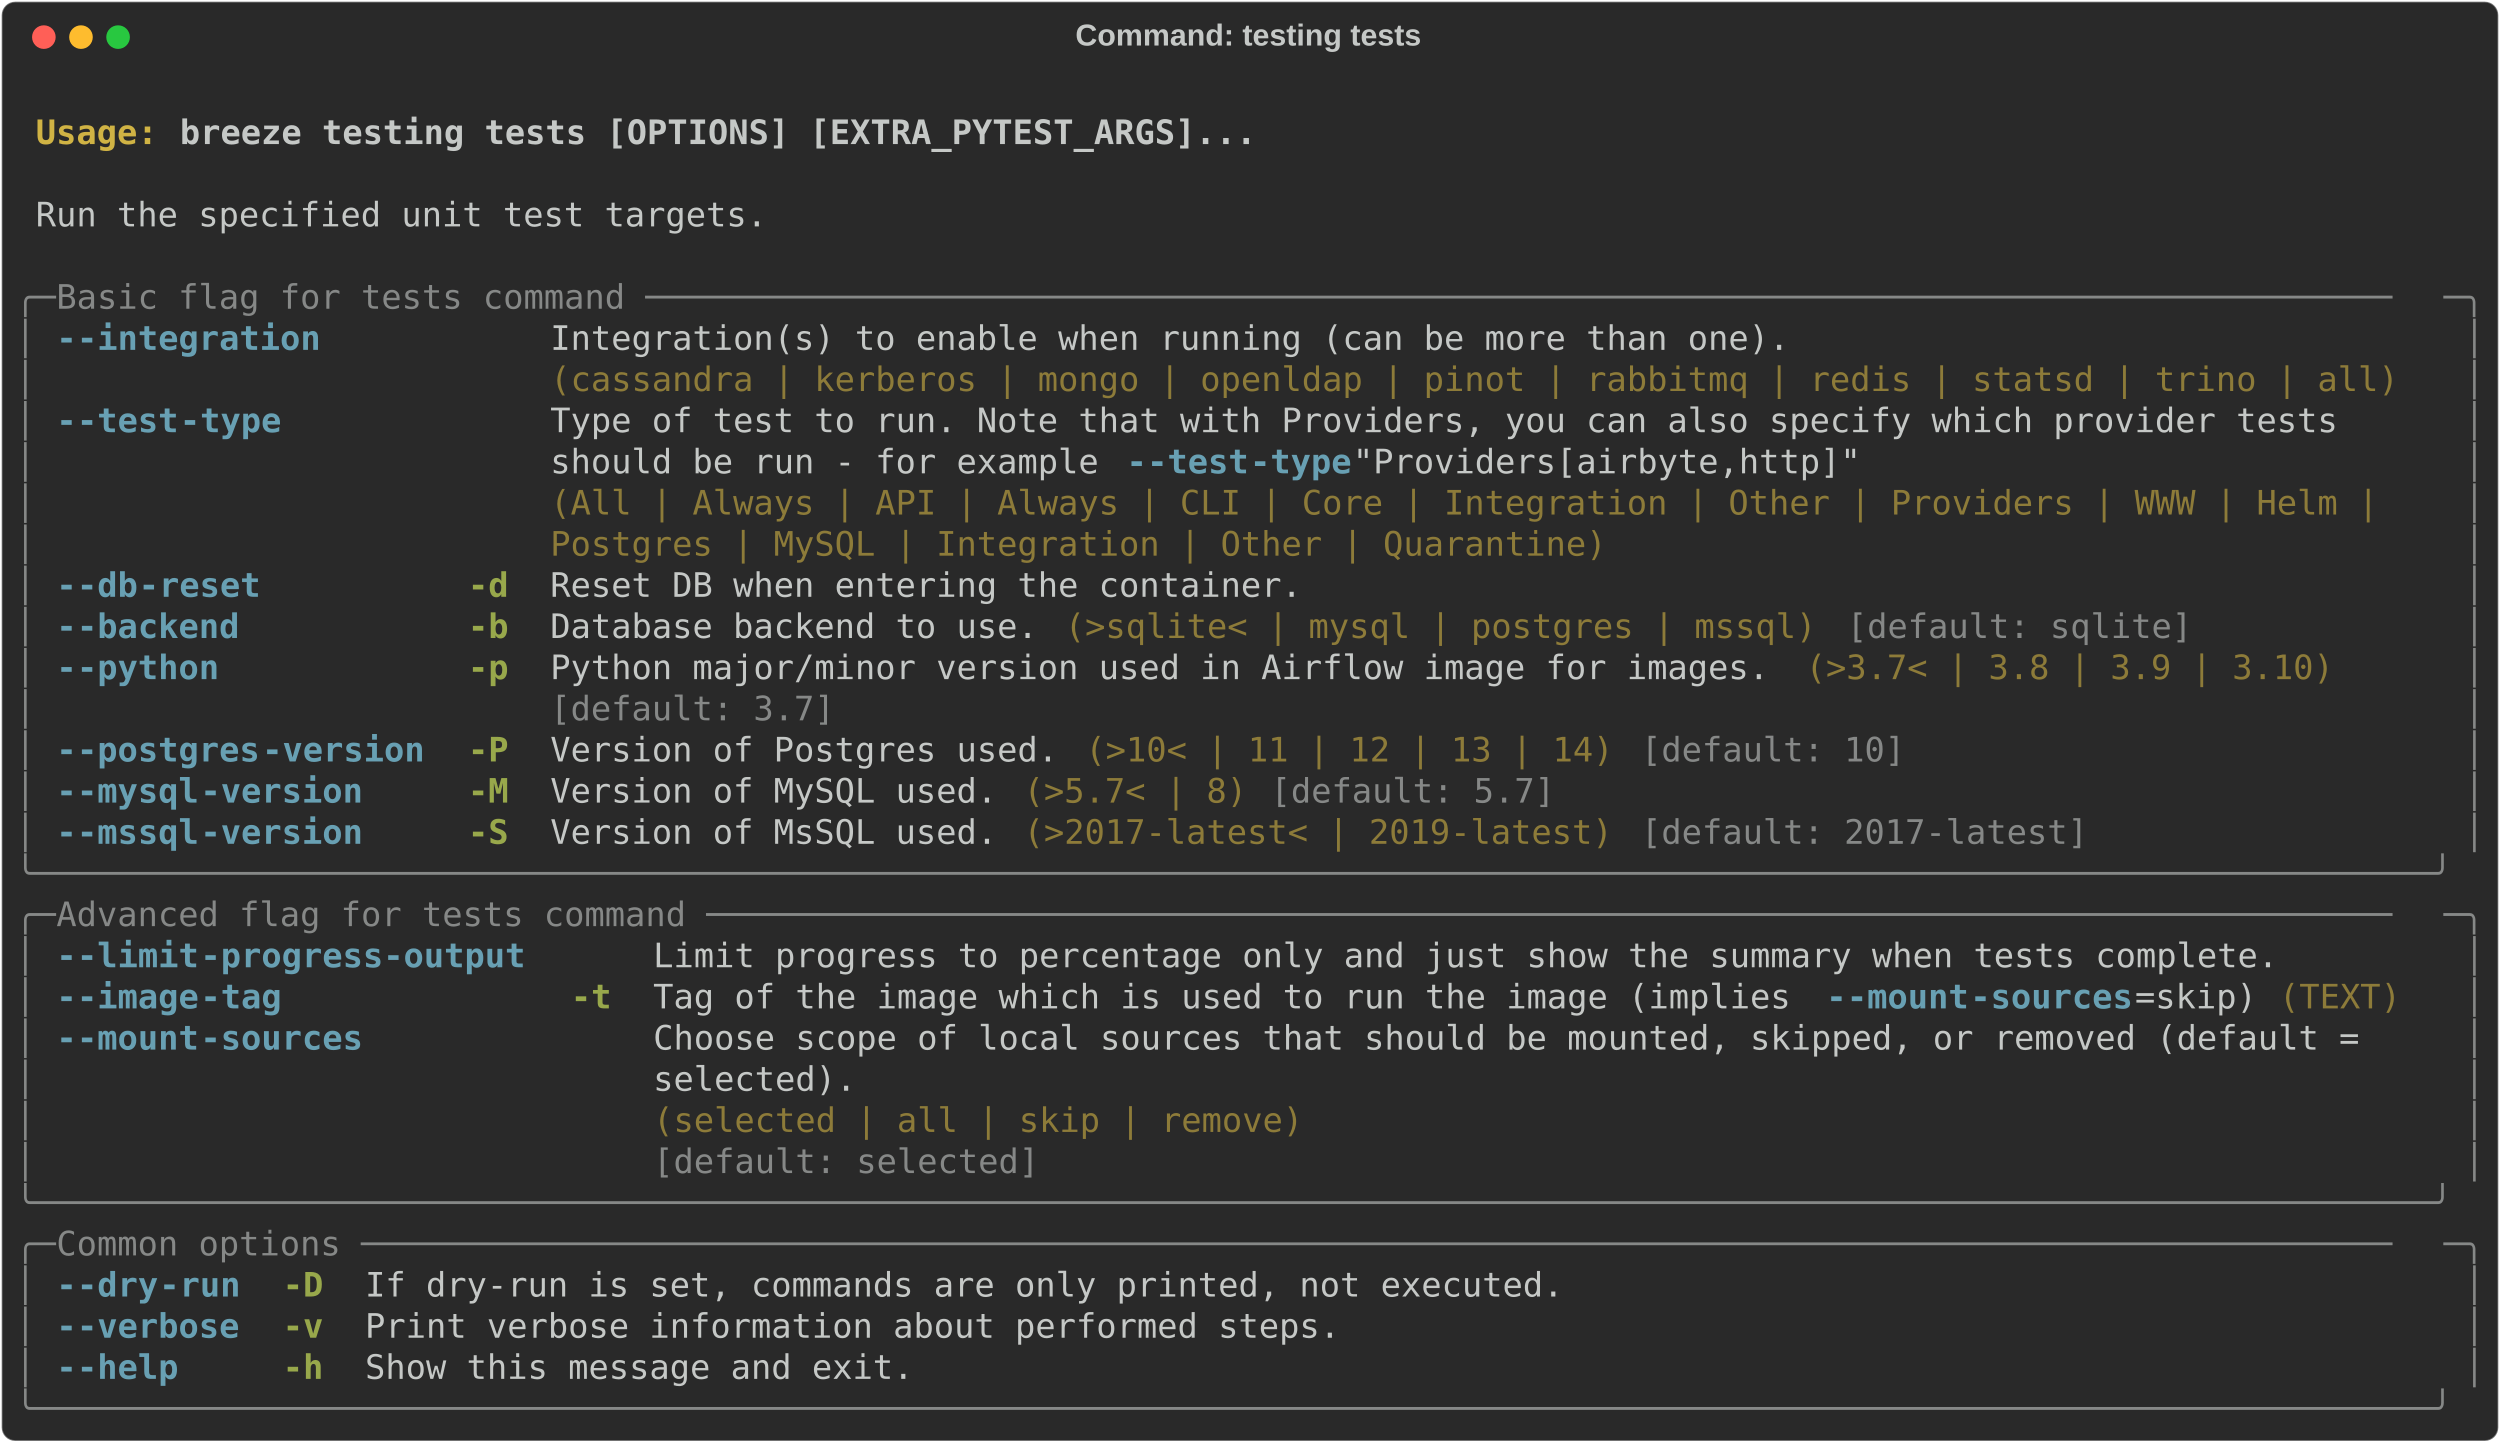
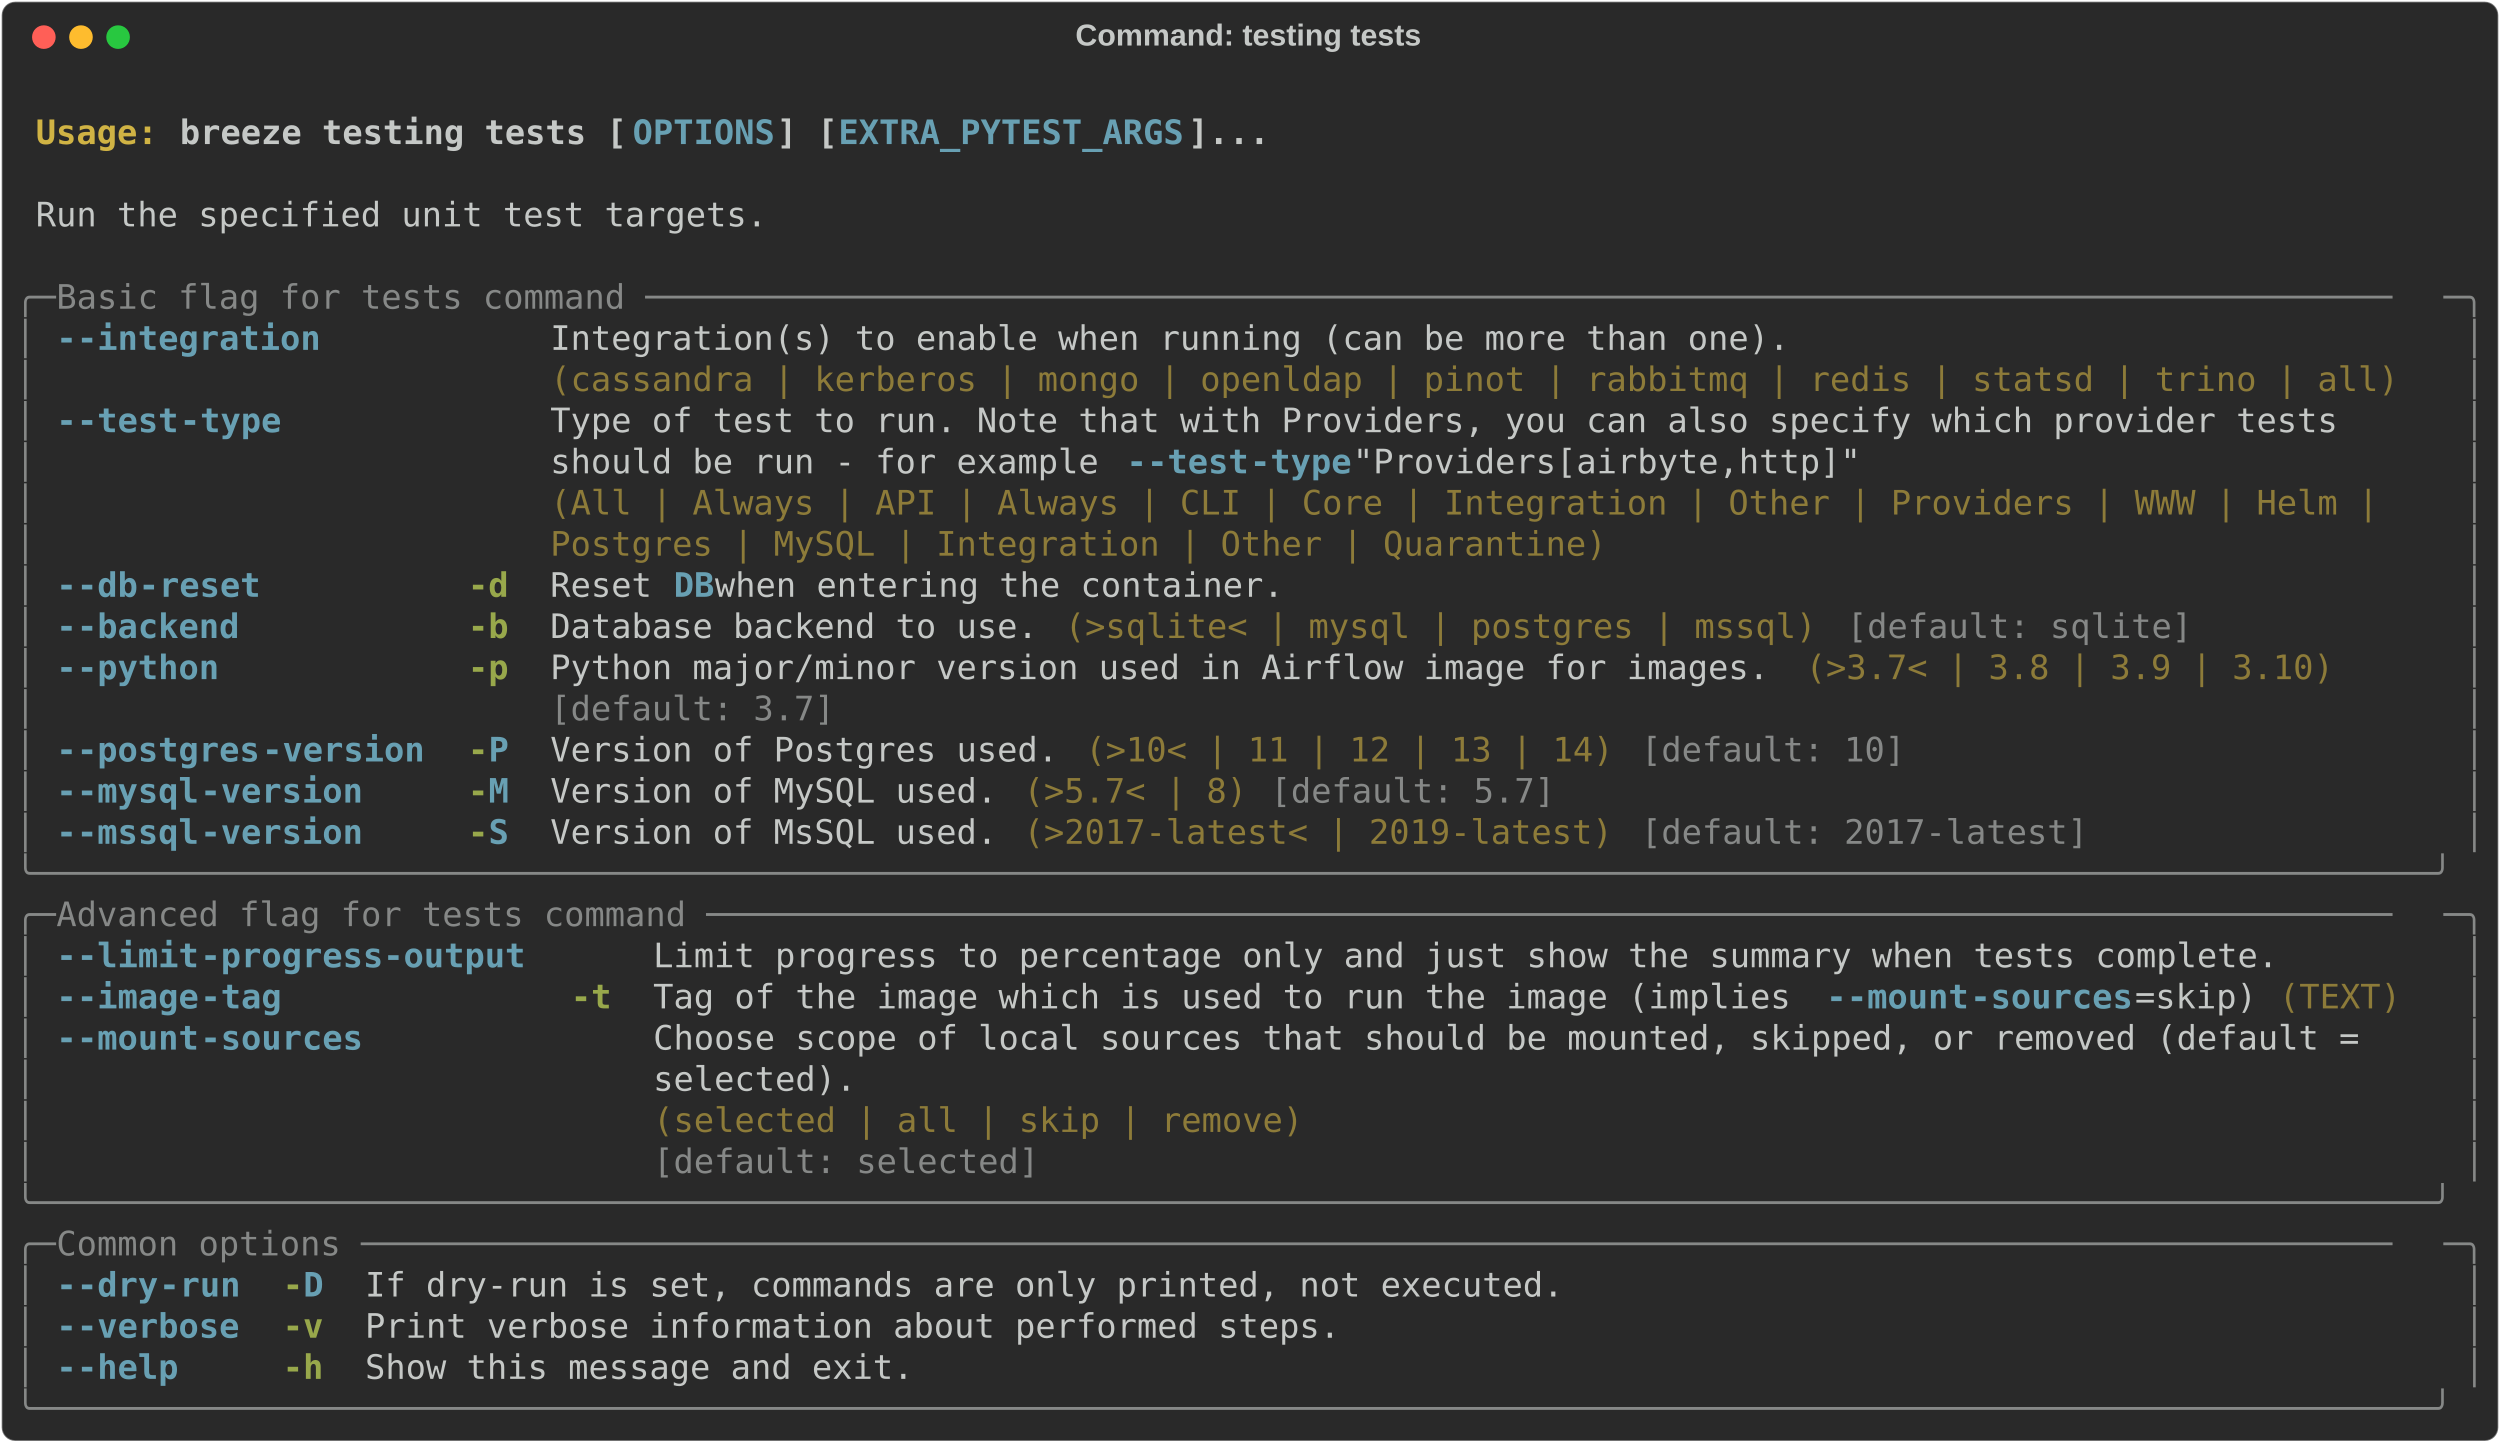
<svg xmlns="http://www.w3.org/2000/svg" class="rich-terminal" viewBox="0 0 1482 855.2">
  <style>

    @font-face {
        font-family: "Fira Code";
        src: local("FiraCode-Regular"),
                url("https://cdnjs.cloudflare.com/ajax/libs/firacode/6.2.0/woff2/FiraCode-Regular.woff2") format("woff2"),
                url("https://cdnjs.cloudflare.com/ajax/libs/firacode/6.2.0/woff/FiraCode-Regular.woff") format("woff");
        font-style: normal;
        font-weight: 400;
    }
    @font-face {
        font-family: "Fira Code";
        src: local("FiraCode-Bold"),
                url("https://cdnjs.cloudflare.com/ajax/libs/firacode/6.2.0/woff2/FiraCode-Bold.woff2") format("woff2"),
                url("https://cdnjs.cloudflare.com/ajax/libs/firacode/6.2.0/woff/FiraCode-Bold.woff") format("woff");
        font-style: bold;
        font-weight: 700;
    }

    .terminal-2523094625-matrix {
        font-family: Fira Code, monospace;
        font-size: 20px;
        line-height: 24.4px;
        font-variant-east-asian: full-width;
    }

    .terminal-2523094625-title {
        font-size: 18px;
        font-weight: bold;
        font-family: arial;
    }

    .terminal-2523094625-r1 { fill: #c5c8c6;font-weight: bold }
.terminal-2523094625-r2 { fill: #c5c8c6 }
.terminal-2523094625-r3 { fill: #d0b344;font-weight: bold }
- .terminal-2523094625-r4 { fill: #868887 }
- .terminal-2523094625-r5 { fill: #68a0b3;font-weight: bold }
+ .terminal-2523094625-r4 { fill: #68a0b3;font-weight: bold }
+ .terminal-2523094625-r5 { fill: #868887 }
.terminal-2523094625-r6 { fill: #8d7b39 }
.terminal-2523094625-r7 { fill: #98a84b;font-weight: bold }
    </style>
  <defs>
    <clipPath id="terminal-2523094625-clip-terminal">
      <rect x="0" y="0" width="1463.0" height="804.2" />
    </clipPath>
    <clipPath id="terminal-2523094625-line-0">
      <rect x="0" y="1.5" width="1464" height="24.65" />
    </clipPath>
    <clipPath id="terminal-2523094625-line-1">
      <rect x="0" y="25.9" width="1464" height="24.65" />
    </clipPath>
    <clipPath id="terminal-2523094625-line-2">
      <rect x="0" y="50.3" width="1464" height="24.65" />
    </clipPath>
    <clipPath id="terminal-2523094625-line-3">
      <rect x="0" y="74.7" width="1464" height="24.65" />
    </clipPath>
    <clipPath id="terminal-2523094625-line-4">
      <rect x="0" y="99.1" width="1464" height="24.65" />
    </clipPath>
    <clipPath id="terminal-2523094625-line-5">
      <rect x="0" y="123.5" width="1464" height="24.65" />
    </clipPath>
    <clipPath id="terminal-2523094625-line-6">
      <rect x="0" y="147.9" width="1464" height="24.65" />
    </clipPath>
    <clipPath id="terminal-2523094625-line-7">
      <rect x="0" y="172.3" width="1464" height="24.65" />
    </clipPath>
    <clipPath id="terminal-2523094625-line-8">
      <rect x="0" y="196.7" width="1464" height="24.65" />
    </clipPath>
    <clipPath id="terminal-2523094625-line-9">
      <rect x="0" y="221.1" width="1464" height="24.65" />
    </clipPath>
    <clipPath id="terminal-2523094625-line-10">
      <rect x="0" y="245.5" width="1464" height="24.65" />
    </clipPath>
    <clipPath id="terminal-2523094625-line-11">
      <rect x="0" y="269.9" width="1464" height="24.65" />
    </clipPath>
    <clipPath id="terminal-2523094625-line-12">
      <rect x="0" y="294.3" width="1464" height="24.65" />
    </clipPath>
    <clipPath id="terminal-2523094625-line-13">
      <rect x="0" y="318.7" width="1464" height="24.65" />
    </clipPath>
    <clipPath id="terminal-2523094625-line-14">
      <rect x="0" y="343.1" width="1464" height="24.65" />
    </clipPath>
    <clipPath id="terminal-2523094625-line-15">
      <rect x="0" y="367.5" width="1464" height="24.65" />
    </clipPath>
    <clipPath id="terminal-2523094625-line-16">
      <rect x="0" y="391.9" width="1464" height="24.65" />
    </clipPath>
    <clipPath id="terminal-2523094625-line-17">
      <rect x="0" y="416.3" width="1464" height="24.65" />
    </clipPath>
    <clipPath id="terminal-2523094625-line-18">
      <rect x="0" y="440.7" width="1464" height="24.65" />
    </clipPath>
    <clipPath id="terminal-2523094625-line-19">
      <rect x="0" y="465.1" width="1464" height="24.65" />
    </clipPath>
    <clipPath id="terminal-2523094625-line-20">
      <rect x="0" y="489.5" width="1464" height="24.65" />
    </clipPath>
    <clipPath id="terminal-2523094625-line-21">
      <rect x="0" y="513.9" width="1464" height="24.65" />
    </clipPath>
    <clipPath id="terminal-2523094625-line-22">
      <rect x="0" y="538.3" width="1464" height="24.65" />
    </clipPath>
    <clipPath id="terminal-2523094625-line-23">
      <rect x="0" y="562.7" width="1464" height="24.65" />
    </clipPath>
    <clipPath id="terminal-2523094625-line-24">
      <rect x="0" y="587.1" width="1464" height="24.65" />
    </clipPath>
    <clipPath id="terminal-2523094625-line-25">
      <rect x="0" y="611.5" width="1464" height="24.65" />
    </clipPath>
    <clipPath id="terminal-2523094625-line-26">
      <rect x="0" y="635.9" width="1464" height="24.65" />
    </clipPath>
    <clipPath id="terminal-2523094625-line-27">
      <rect x="0" y="660.3" width="1464" height="24.65" />
    </clipPath>
    <clipPath id="terminal-2523094625-line-28">
      <rect x="0" y="684.7" width="1464" height="24.65" />
    </clipPath>
    <clipPath id="terminal-2523094625-line-29">
      <rect x="0" y="709.1" width="1464" height="24.65" />
    </clipPath>
    <clipPath id="terminal-2523094625-line-30">
      <rect x="0" y="733.5" width="1464" height="24.65" />
    </clipPath>
    <clipPath id="terminal-2523094625-line-31">
      <rect x="0" y="757.9" width="1464" height="24.65" />
    </clipPath>
  </defs>
  <rect fill="#292929" stroke="rgba(255,255,255,0.35)" stroke-width="1" x="1" y="1" width="1480" height="853.2" rx="8" />
  <text class="terminal-2523094625-title" fill="#c5c8c6" text-anchor="middle" x="740" y="27">Command: testing tests</text>
  <g transform="translate(26,22)">
    <circle cx="0" cy="0" r="7" fill="#ff5f57" />
    <circle cx="22" cy="0" r="7" fill="#febc2e" />
    <circle cx="44" cy="0" r="7" fill="#28c840" />
  </g>
  <g transform="translate(9, 41)" clip-path="url(#terminal-2523094625-clip-terminal)">
    <g class="terminal-2523094625-matrix">
      <text class="terminal-2523094625-r2" x="1464" y="20" textLength="12.2" clip-path="url(#terminal-2523094625-line-0)">
</text>
      <text class="terminal-2523094625-r3" x="12.2" y="44.4" textLength="85.4" clip-path="url(#terminal-2523094625-line-1)">Usage: </text>
-       <text class="terminal-2523094625-r1" x="97.6" y="44.4" textLength="646.6" clip-path="url(#terminal-2523094625-line-1)">breeze testing tests [OPTIONS] [EXTRA_PYTEST_ARGS]...</text>
+       <text class="terminal-2523094625-r1" x="97.6" y="44.4" textLength="268.4" clip-path="url(#terminal-2523094625-line-1)">breeze testing tests [</text>
+       <text class="terminal-2523094625-r4" x="366" y="44.4" textLength="85.4" clip-path="url(#terminal-2523094625-line-1)">OPTIONS</text>
+       <text class="terminal-2523094625-r1" x="451.4" y="44.4" textLength="36.6" clip-path="url(#terminal-2523094625-line-1)">] [</text>
+       <text class="terminal-2523094625-r4" x="488" y="44.4" textLength="207.4" clip-path="url(#terminal-2523094625-line-1)">EXTRA_PYTEST_ARGS</text>
+       <text class="terminal-2523094625-r1" x="695.4" y="44.4" textLength="48.8" clip-path="url(#terminal-2523094625-line-1)">]...</text>
      <text class="terminal-2523094625-r2" x="1464" y="44.4" textLength="12.2" clip-path="url(#terminal-2523094625-line-1)">
</text>
      <text class="terminal-2523094625-r2" x="1464" y="68.8" textLength="12.2" clip-path="url(#terminal-2523094625-line-2)">
</text>
      <text class="terminal-2523094625-r2" x="12.2" y="93.2" textLength="439.2" clip-path="url(#terminal-2523094625-line-3)">Run the specified unit test targets.</text>
      <text class="terminal-2523094625-r2" x="1464" y="93.2" textLength="12.2" clip-path="url(#terminal-2523094625-line-3)">
</text>
      <text class="terminal-2523094625-r2" x="1464" y="117.6" textLength="12.2" clip-path="url(#terminal-2523094625-line-4)">
</text>
-       <text class="terminal-2523094625-r4" x="0" y="142" textLength="24.4" clip-path="url(#terminal-2523094625-line-5)">╭─</text>
-       <text class="terminal-2523094625-r4" x="24.4" y="142" textLength="1415.2" clip-path="url(#terminal-2523094625-line-5)"> Basic flag for tests command ──────────────────────────────────────────────────────────────────────────────────────</text>
-       <text class="terminal-2523094625-r4" x="1439.6" y="142" textLength="24.4" clip-path="url(#terminal-2523094625-line-5)">─╮</text>
+       <text class="terminal-2523094625-r5" x="0" y="142" textLength="24.4" clip-path="url(#terminal-2523094625-line-5)">╭─</text>
+       <text class="terminal-2523094625-r5" x="24.4" y="142" textLength="1415.2" clip-path="url(#terminal-2523094625-line-5)"> Basic flag for tests command ──────────────────────────────────────────────────────────────────────────────────────</text>
+       <text class="terminal-2523094625-r5" x="1439.6" y="142" textLength="24.4" clip-path="url(#terminal-2523094625-line-5)">─╮</text>
      <text class="terminal-2523094625-r2" x="1464" y="142" textLength="12.2" clip-path="url(#terminal-2523094625-line-5)">
</text>
-       <text class="terminal-2523094625-r4" x="0" y="166.4" textLength="12.2" clip-path="url(#terminal-2523094625-line-6)">│</text>
-       <text class="terminal-2523094625-r5" x="24.4" y="166.4" textLength="12.2" clip-path="url(#terminal-2523094625-line-6)">-</text>
-       <text class="terminal-2523094625-r5" x="36.6" y="166.4" textLength="146.4" clip-path="url(#terminal-2523094625-line-6)">-integration</text>
+       <text class="terminal-2523094625-r5" x="0" y="166.4" textLength="12.2" clip-path="url(#terminal-2523094625-line-6)">│</text>
+       <text class="terminal-2523094625-r4" x="24.4" y="166.4" textLength="12.2" clip-path="url(#terminal-2523094625-line-6)">-</text>
+       <text class="terminal-2523094625-r4" x="36.6" y="166.4" textLength="146.4" clip-path="url(#terminal-2523094625-line-6)">-integration</text>
      <text class="terminal-2523094625-r2" x="317.2" y="166.4" textLength="1110.2" clip-path="url(#terminal-2523094625-line-6)">Integration(s) to enable when running (can be more than one).                              </text>
-       <text class="terminal-2523094625-r4" x="1451.8" y="166.4" textLength="12.2" clip-path="url(#terminal-2523094625-line-6)">│</text>
+       <text class="terminal-2523094625-r5" x="1451.8" y="166.4" textLength="12.2" clip-path="url(#terminal-2523094625-line-6)">│</text>
      <text class="terminal-2523094625-r2" x="1464" y="166.4" textLength="12.2" clip-path="url(#terminal-2523094625-line-6)">
</text>
-       <text class="terminal-2523094625-r4" x="0" y="190.8" textLength="12.2" clip-path="url(#terminal-2523094625-line-7)">│</text>
+       <text class="terminal-2523094625-r5" x="0" y="190.8" textLength="12.2" clip-path="url(#terminal-2523094625-line-7)">│</text>
      <text class="terminal-2523094625-r6" x="317.2" y="190.8" textLength="1110.2" clip-path="url(#terminal-2523094625-line-7)">(cassandra | kerberos | mongo | openldap | pinot | rabbitmq | redis | statsd | trino | all)</text>
-       <text class="terminal-2523094625-r4" x="1451.8" y="190.8" textLength="12.2" clip-path="url(#terminal-2523094625-line-7)">│</text>
+       <text class="terminal-2523094625-r5" x="1451.8" y="190.8" textLength="12.2" clip-path="url(#terminal-2523094625-line-7)">│</text>
      <text class="terminal-2523094625-r2" x="1464" y="190.8" textLength="12.2" clip-path="url(#terminal-2523094625-line-7)">
</text>
-       <text class="terminal-2523094625-r4" x="0" y="215.2" textLength="12.2" clip-path="url(#terminal-2523094625-line-8)">│</text>
-       <text class="terminal-2523094625-r5" x="24.4" y="215.2" textLength="12.2" clip-path="url(#terminal-2523094625-line-8)">-</text>
-       <text class="terminal-2523094625-r5" x="36.6" y="215.2" textLength="61" clip-path="url(#terminal-2523094625-line-8)">-test</text>
-       <text class="terminal-2523094625-r5" x="97.6" y="215.2" textLength="61" clip-path="url(#terminal-2523094625-line-8)">-type</text>
+       <text class="terminal-2523094625-r5" x="0" y="215.2" textLength="12.2" clip-path="url(#terminal-2523094625-line-8)">│</text>
+       <text class="terminal-2523094625-r4" x="24.4" y="215.2" textLength="12.2" clip-path="url(#terminal-2523094625-line-8)">-</text>
+       <text class="terminal-2523094625-r4" x="36.6" y="215.2" textLength="61" clip-path="url(#terminal-2523094625-line-8)">-test</text>
+       <text class="terminal-2523094625-r4" x="97.6" y="215.2" textLength="61" clip-path="url(#terminal-2523094625-line-8)">-type</text>
      <text class="terminal-2523094625-r2" x="317.2" y="215.2" textLength="1122.4" clip-path="url(#terminal-2523094625-line-8)">Type of test to run. Note that with Providers, you can also specify which provider tests    </text>
-       <text class="terminal-2523094625-r4" x="1451.8" y="215.2" textLength="12.2" clip-path="url(#terminal-2523094625-line-8)">│</text>
+       <text class="terminal-2523094625-r5" x="1451.8" y="215.2" textLength="12.2" clip-path="url(#terminal-2523094625-line-8)">│</text>
      <text class="terminal-2523094625-r2" x="1464" y="215.2" textLength="12.2" clip-path="url(#terminal-2523094625-line-8)">
</text>
-       <text class="terminal-2523094625-r4" x="0" y="239.6" textLength="12.2" clip-path="url(#terminal-2523094625-line-9)">│</text>
+       <text class="terminal-2523094625-r5" x="0" y="239.6" textLength="12.2" clip-path="url(#terminal-2523094625-line-9)">│</text>
      <text class="terminal-2523094625-r2" x="317.2" y="239.6" textLength="341.6" clip-path="url(#terminal-2523094625-line-9)">should be run - for example </text>
-       <text class="terminal-2523094625-r5" x="658.8" y="239.6" textLength="12.2" clip-path="url(#terminal-2523094625-line-9)">-</text>
-       <text class="terminal-2523094625-r5" x="671" y="239.6" textLength="61" clip-path="url(#terminal-2523094625-line-9)">-test</text>
-       <text class="terminal-2523094625-r5" x="732" y="239.6" textLength="61" clip-path="url(#terminal-2523094625-line-9)">-type</text>
+       <text class="terminal-2523094625-r4" x="658.8" y="239.6" textLength="12.2" clip-path="url(#terminal-2523094625-line-9)">-</text>
+       <text class="terminal-2523094625-r4" x="671" y="239.6" textLength="61" clip-path="url(#terminal-2523094625-line-9)">-test</text>
+       <text class="terminal-2523094625-r4" x="732" y="239.6" textLength="61" clip-path="url(#terminal-2523094625-line-9)">-type</text>
      <text class="terminal-2523094625-r2" x="793" y="239.6" textLength="646.6" clip-path="url(#terminal-2523094625-line-9)"> "Providers[airbyte,http]"                           </text>
-       <text class="terminal-2523094625-r4" x="1451.8" y="239.6" textLength="12.2" clip-path="url(#terminal-2523094625-line-9)">│</text>
+       <text class="terminal-2523094625-r5" x="1451.8" y="239.6" textLength="12.2" clip-path="url(#terminal-2523094625-line-9)">│</text>
      <text class="terminal-2523094625-r2" x="1464" y="239.6" textLength="12.2" clip-path="url(#terminal-2523094625-line-9)">
</text>
-       <text class="terminal-2523094625-r4" x="0" y="264" textLength="12.2" clip-path="url(#terminal-2523094625-line-10)">│</text>
+       <text class="terminal-2523094625-r5" x="0" y="264" textLength="12.2" clip-path="url(#terminal-2523094625-line-10)">│</text>
      <text class="terminal-2523094625-r6" x="317.2" y="264" textLength="1122.4" clip-path="url(#terminal-2523094625-line-10)">(All | Always | API | Always | CLI | Core | Integration | Other | Providers | WWW | Helm |  </text>
-       <text class="terminal-2523094625-r4" x="1451.8" y="264" textLength="12.2" clip-path="url(#terminal-2523094625-line-10)">│</text>
+       <text class="terminal-2523094625-r5" x="1451.8" y="264" textLength="12.2" clip-path="url(#terminal-2523094625-line-10)">│</text>
      <text class="terminal-2523094625-r2" x="1464" y="264" textLength="12.2" clip-path="url(#terminal-2523094625-line-10)">
</text>
-       <text class="terminal-2523094625-r4" x="0" y="288.4" textLength="12.2" clip-path="url(#terminal-2523094625-line-11)">│</text>
+       <text class="terminal-2523094625-r5" x="0" y="288.4" textLength="12.2" clip-path="url(#terminal-2523094625-line-11)">│</text>
      <text class="terminal-2523094625-r6" x="317.2" y="288.4" textLength="1122.4" clip-path="url(#terminal-2523094625-line-11)">Postgres | MySQL | Integration | Other | Quarantine)                                        </text>
-       <text class="terminal-2523094625-r4" x="1451.8" y="288.4" textLength="12.2" clip-path="url(#terminal-2523094625-line-11)">│</text>
+       <text class="terminal-2523094625-r5" x="1451.8" y="288.4" textLength="12.2" clip-path="url(#terminal-2523094625-line-11)">│</text>
      <text class="terminal-2523094625-r2" x="1464" y="288.4" textLength="12.2" clip-path="url(#terminal-2523094625-line-11)">
</text>
-       <text class="terminal-2523094625-r4" x="0" y="312.8" textLength="12.2" clip-path="url(#terminal-2523094625-line-12)">│</text>
-       <text class="terminal-2523094625-r5" x="24.4" y="312.8" textLength="12.2" clip-path="url(#terminal-2523094625-line-12)">-</text>
-       <text class="terminal-2523094625-r5" x="36.6" y="312.8" textLength="36.6" clip-path="url(#terminal-2523094625-line-12)">-db</text>
-       <text class="terminal-2523094625-r5" x="73.2" y="312.8" textLength="73.2" clip-path="url(#terminal-2523094625-line-12)">-reset</text>
+       <text class="terminal-2523094625-r5" x="0" y="312.8" textLength="12.2" clip-path="url(#terminal-2523094625-line-12)">│</text>
+       <text class="terminal-2523094625-r4" x="24.4" y="312.8" textLength="12.2" clip-path="url(#terminal-2523094625-line-12)">-</text>
+       <text class="terminal-2523094625-r4" x="36.6" y="312.8" textLength="36.6" clip-path="url(#terminal-2523094625-line-12)">-db</text>
+       <text class="terminal-2523094625-r4" x="73.2" y="312.8" textLength="73.2" clip-path="url(#terminal-2523094625-line-12)">-reset</text>
      <text class="terminal-2523094625-r7" x="268.4" y="312.8" textLength="24.4" clip-path="url(#terminal-2523094625-line-12)">-d</text>
-       <text class="terminal-2523094625-r2" x="317.2" y="312.8" textLength="451.4" clip-path="url(#terminal-2523094625-line-12)">Reset DB when entering the container.</text>
-       <text class="terminal-2523094625-r4" x="1451.8" y="312.8" textLength="12.2" clip-path="url(#terminal-2523094625-line-12)">│</text>
+       <text class="terminal-2523094625-r2" x="317.2" y="312.8" textLength="73.2" clip-path="url(#terminal-2523094625-line-12)">Reset </text>
+       <text class="terminal-2523094625-r4" x="390.4" y="312.8" textLength="24.4" clip-path="url(#terminal-2523094625-line-12)">DB</text>
+       <text class="terminal-2523094625-r2" x="414.8" y="312.8" textLength="353.8" clip-path="url(#terminal-2523094625-line-12)"> when entering the container.</text>
+       <text class="terminal-2523094625-r5" x="1451.8" y="312.8" textLength="12.2" clip-path="url(#terminal-2523094625-line-12)">│</text>
      <text class="terminal-2523094625-r2" x="1464" y="312.8" textLength="12.2" clip-path="url(#terminal-2523094625-line-12)">
</text>
-       <text class="terminal-2523094625-r4" x="0" y="337.2" textLength="12.2" clip-path="url(#terminal-2523094625-line-13)">│</text>
-       <text class="terminal-2523094625-r5" x="24.4" y="337.2" textLength="12.2" clip-path="url(#terminal-2523094625-line-13)">-</text>
-       <text class="terminal-2523094625-r5" x="36.6" y="337.2" textLength="97.6" clip-path="url(#terminal-2523094625-line-13)">-backend</text>
+       <text class="terminal-2523094625-r5" x="0" y="337.2" textLength="12.2" clip-path="url(#terminal-2523094625-line-13)">│</text>
+       <text class="terminal-2523094625-r4" x="24.4" y="337.2" textLength="12.2" clip-path="url(#terminal-2523094625-line-13)">-</text>
+       <text class="terminal-2523094625-r4" x="36.6" y="337.2" textLength="97.6" clip-path="url(#terminal-2523094625-line-13)">-backend</text>
      <text class="terminal-2523094625-r7" x="268.4" y="337.2" textLength="24.4" clip-path="url(#terminal-2523094625-line-13)">-b</text>
      <text class="terminal-2523094625-r2" x="317.2" y="337.2" textLength="292.8" clip-path="url(#terminal-2523094625-line-13)">Database backend to use.</text>
      <text class="terminal-2523094625-r6" x="622.2" y="337.2" textLength="451.4" clip-path="url(#terminal-2523094625-line-13)">(&gt;sqlite&lt; | mysql | postgres | mssql)</text>
-       <text class="terminal-2523094625-r4" x="1085.8" y="337.2" textLength="207.4" clip-path="url(#terminal-2523094625-line-13)">[default: sqlite]</text>
-       <text class="terminal-2523094625-r4" x="1451.8" y="337.2" textLength="12.2" clip-path="url(#terminal-2523094625-line-13)">│</text>
+       <text class="terminal-2523094625-r5" x="1085.8" y="337.2" textLength="207.4" clip-path="url(#terminal-2523094625-line-13)">[default: sqlite]</text>
+       <text class="terminal-2523094625-r5" x="1451.8" y="337.2" textLength="12.2" clip-path="url(#terminal-2523094625-line-13)">│</text>
      <text class="terminal-2523094625-r2" x="1464" y="337.2" textLength="12.2" clip-path="url(#terminal-2523094625-line-13)">
</text>
-       <text class="terminal-2523094625-r4" x="0" y="361.6" textLength="12.2" clip-path="url(#terminal-2523094625-line-14)">│</text>
-       <text class="terminal-2523094625-r5" x="24.4" y="361.6" textLength="12.2" clip-path="url(#terminal-2523094625-line-14)">-</text>
-       <text class="terminal-2523094625-r5" x="36.6" y="361.6" textLength="85.4" clip-path="url(#terminal-2523094625-line-14)">-python</text>
+       <text class="terminal-2523094625-r5" x="0" y="361.6" textLength="12.2" clip-path="url(#terminal-2523094625-line-14)">│</text>
+       <text class="terminal-2523094625-r4" x="24.4" y="361.6" textLength="12.2" clip-path="url(#terminal-2523094625-line-14)">-</text>
+       <text class="terminal-2523094625-r4" x="36.6" y="361.6" textLength="85.4" clip-path="url(#terminal-2523094625-line-14)">-python</text>
      <text class="terminal-2523094625-r7" x="268.4" y="361.6" textLength="24.4" clip-path="url(#terminal-2523094625-line-14)">-p</text>
      <text class="terminal-2523094625-r2" x="317.2" y="361.6" textLength="732" clip-path="url(#terminal-2523094625-line-14)">Python major/minor version used in Airflow image for images.</text>
      <text class="terminal-2523094625-r6" x="1061.4" y="361.6" textLength="317.2" clip-path="url(#terminal-2523094625-line-14)">(&gt;3.7&lt; | 3.8 | 3.9 | 3.10)</text>
-       <text class="terminal-2523094625-r4" x="1451.8" y="361.6" textLength="12.2" clip-path="url(#terminal-2523094625-line-14)">│</text>
+       <text class="terminal-2523094625-r5" x="1451.8" y="361.6" textLength="12.2" clip-path="url(#terminal-2523094625-line-14)">│</text>
      <text class="terminal-2523094625-r2" x="1464" y="361.6" textLength="12.2" clip-path="url(#terminal-2523094625-line-14)">
</text>
-       <text class="terminal-2523094625-r4" x="0" y="386" textLength="12.2" clip-path="url(#terminal-2523094625-line-15)">│</text>
-       <text class="terminal-2523094625-r4" x="317.2" y="386" textLength="732" clip-path="url(#terminal-2523094625-line-15)">[default: 3.7]                                              </text>
-       <text class="terminal-2523094625-r4" x="1451.8" y="386" textLength="12.2" clip-path="url(#terminal-2523094625-line-15)">│</text>
+       <text class="terminal-2523094625-r5" x="0" y="386" textLength="12.2" clip-path="url(#terminal-2523094625-line-15)">│</text>
+       <text class="terminal-2523094625-r5" x="317.2" y="386" textLength="732" clip-path="url(#terminal-2523094625-line-15)">[default: 3.7]                                              </text>
+       <text class="terminal-2523094625-r5" x="1451.8" y="386" textLength="12.2" clip-path="url(#terminal-2523094625-line-15)">│</text>
      <text class="terminal-2523094625-r2" x="1464" y="386" textLength="12.2" clip-path="url(#terminal-2523094625-line-15)">
</text>
-       <text class="terminal-2523094625-r4" x="0" y="410.4" textLength="12.2" clip-path="url(#terminal-2523094625-line-16)">│</text>
-       <text class="terminal-2523094625-r5" x="24.4" y="410.4" textLength="12.2" clip-path="url(#terminal-2523094625-line-16)">-</text>
-       <text class="terminal-2523094625-r5" x="36.6" y="410.4" textLength="109.8" clip-path="url(#terminal-2523094625-line-16)">-postgres</text>
-       <text class="terminal-2523094625-r5" x="146.4" y="410.4" textLength="97.6" clip-path="url(#terminal-2523094625-line-16)">-version</text>
-       <text class="terminal-2523094625-r7" x="268.4" y="410.4" textLength="24.4" clip-path="url(#terminal-2523094625-line-16)">-P</text>
+       <text class="terminal-2523094625-r5" x="0" y="410.4" textLength="12.2" clip-path="url(#terminal-2523094625-line-16)">│</text>
+       <text class="terminal-2523094625-r4" x="24.4" y="410.4" textLength="12.2" clip-path="url(#terminal-2523094625-line-16)">-</text>
+       <text class="terminal-2523094625-r4" x="36.6" y="410.4" textLength="109.8" clip-path="url(#terminal-2523094625-line-16)">-postgres</text>
+       <text class="terminal-2523094625-r4" x="146.4" y="410.4" textLength="97.6" clip-path="url(#terminal-2523094625-line-16)">-version</text>
+       <text class="terminal-2523094625-r7" x="268.4" y="410.4" textLength="12.2" clip-path="url(#terminal-2523094625-line-16)">-</text>
+       <text class="terminal-2523094625-r4" x="280.6" y="410.4" textLength="12.2" clip-path="url(#terminal-2523094625-line-16)">P</text>
      <text class="terminal-2523094625-r2" x="317.2" y="410.4" textLength="305" clip-path="url(#terminal-2523094625-line-16)">Version of Postgres used.</text>
      <text class="terminal-2523094625-r6" x="634.4" y="410.4" textLength="317.2" clip-path="url(#terminal-2523094625-line-16)">(&gt;10&lt; | 11 | 12 | 13 | 14)</text>
-       <text class="terminal-2523094625-r4" x="963.8" y="410.4" textLength="158.6" clip-path="url(#terminal-2523094625-line-16)">[default: 10]</text>
-       <text class="terminal-2523094625-r4" x="1451.8" y="410.4" textLength="12.2" clip-path="url(#terminal-2523094625-line-16)">│</text>
+       <text class="terminal-2523094625-r5" x="963.8" y="410.4" textLength="158.6" clip-path="url(#terminal-2523094625-line-16)">[default: 10]</text>
+       <text class="terminal-2523094625-r5" x="1451.8" y="410.4" textLength="12.2" clip-path="url(#terminal-2523094625-line-16)">│</text>
      <text class="terminal-2523094625-r2" x="1464" y="410.4" textLength="12.2" clip-path="url(#terminal-2523094625-line-16)">
</text>
-       <text class="terminal-2523094625-r4" x="0" y="434.8" textLength="12.2" clip-path="url(#terminal-2523094625-line-17)">│</text>
-       <text class="terminal-2523094625-r5" x="24.4" y="434.8" textLength="12.2" clip-path="url(#terminal-2523094625-line-17)">-</text>
-       <text class="terminal-2523094625-r5" x="36.6" y="434.8" textLength="73.2" clip-path="url(#terminal-2523094625-line-17)">-mysql</text>
-       <text class="terminal-2523094625-r5" x="109.8" y="434.8" textLength="97.6" clip-path="url(#terminal-2523094625-line-17)">-version</text>
-       <text class="terminal-2523094625-r7" x="268.4" y="434.8" textLength="24.4" clip-path="url(#terminal-2523094625-line-17)">-M</text>
+       <text class="terminal-2523094625-r5" x="0" y="434.8" textLength="12.2" clip-path="url(#terminal-2523094625-line-17)">│</text>
+       <text class="terminal-2523094625-r4" x="24.4" y="434.8" textLength="12.2" clip-path="url(#terminal-2523094625-line-17)">-</text>
+       <text class="terminal-2523094625-r4" x="36.6" y="434.8" textLength="73.2" clip-path="url(#terminal-2523094625-line-17)">-mysql</text>
+       <text class="terminal-2523094625-r4" x="109.8" y="434.8" textLength="97.6" clip-path="url(#terminal-2523094625-line-17)">-version</text>
+       <text class="terminal-2523094625-r7" x="268.4" y="434.8" textLength="12.2" clip-path="url(#terminal-2523094625-line-17)">-</text>
+       <text class="terminal-2523094625-r4" x="280.6" y="434.8" textLength="12.2" clip-path="url(#terminal-2523094625-line-17)">M</text>
      <text class="terminal-2523094625-r2" x="317.2" y="434.8" textLength="268.4" clip-path="url(#terminal-2523094625-line-17)">Version of MySQL used.</text>
      <text class="terminal-2523094625-r6" x="597.8" y="434.8" textLength="134.2" clip-path="url(#terminal-2523094625-line-17)">(&gt;5.7&lt; | 8)</text>
-       <text class="terminal-2523094625-r4" x="744.2" y="434.8" textLength="170.8" clip-path="url(#terminal-2523094625-line-17)">[default: 5.7]</text>
-       <text class="terminal-2523094625-r4" x="1451.8" y="434.8" textLength="12.2" clip-path="url(#terminal-2523094625-line-17)">│</text>
+       <text class="terminal-2523094625-r5" x="744.2" y="434.8" textLength="170.8" clip-path="url(#terminal-2523094625-line-17)">[default: 5.7]</text>
+       <text class="terminal-2523094625-r5" x="1451.8" y="434.8" textLength="12.2" clip-path="url(#terminal-2523094625-line-17)">│</text>
      <text class="terminal-2523094625-r2" x="1464" y="434.8" textLength="12.2" clip-path="url(#terminal-2523094625-line-17)">
</text>
-       <text class="terminal-2523094625-r4" x="0" y="459.2" textLength="12.2" clip-path="url(#terminal-2523094625-line-18)">│</text>
-       <text class="terminal-2523094625-r5" x="24.4" y="459.2" textLength="12.2" clip-path="url(#terminal-2523094625-line-18)">-</text>
-       <text class="terminal-2523094625-r5" x="36.6" y="459.2" textLength="73.2" clip-path="url(#terminal-2523094625-line-18)">-mssql</text>
-       <text class="terminal-2523094625-r5" x="109.8" y="459.2" textLength="97.6" clip-path="url(#terminal-2523094625-line-18)">-version</text>
-       <text class="terminal-2523094625-r7" x="268.4" y="459.2" textLength="24.4" clip-path="url(#terminal-2523094625-line-18)">-S</text>
+       <text class="terminal-2523094625-r5" x="0" y="459.2" textLength="12.2" clip-path="url(#terminal-2523094625-line-18)">│</text>
+       <text class="terminal-2523094625-r4" x="24.4" y="459.2" textLength="12.2" clip-path="url(#terminal-2523094625-line-18)">-</text>
+       <text class="terminal-2523094625-r4" x="36.6" y="459.2" textLength="73.2" clip-path="url(#terminal-2523094625-line-18)">-mssql</text>
+       <text class="terminal-2523094625-r4" x="109.8" y="459.2" textLength="97.6" clip-path="url(#terminal-2523094625-line-18)">-version</text>
+       <text class="terminal-2523094625-r7" x="268.4" y="459.2" textLength="12.2" clip-path="url(#terminal-2523094625-line-18)">-</text>
+       <text class="terminal-2523094625-r4" x="280.6" y="459.2" textLength="12.2" clip-path="url(#terminal-2523094625-line-18)">S</text>
      <text class="terminal-2523094625-r2" x="317.2" y="459.2" textLength="268.4" clip-path="url(#terminal-2523094625-line-18)">Version of MsSQL used.</text>
      <text class="terminal-2523094625-r6" x="597.8" y="459.2" textLength="353.8" clip-path="url(#terminal-2523094625-line-18)">(&gt;2017-latest&lt; | 2019-latest)</text>
-       <text class="terminal-2523094625-r4" x="963.8" y="459.2" textLength="268.4" clip-path="url(#terminal-2523094625-line-18)">[default: 2017-latest]</text>
-       <text class="terminal-2523094625-r4" x="1451.8" y="459.2" textLength="12.2" clip-path="url(#terminal-2523094625-line-18)">│</text>
+       <text class="terminal-2523094625-r5" x="963.8" y="459.2" textLength="268.4" clip-path="url(#terminal-2523094625-line-18)">[default: 2017-latest]</text>
+       <text class="terminal-2523094625-r5" x="1451.8" y="459.2" textLength="12.2" clip-path="url(#terminal-2523094625-line-18)">│</text>
      <text class="terminal-2523094625-r2" x="1464" y="459.2" textLength="12.2" clip-path="url(#terminal-2523094625-line-18)">
</text>
-       <text class="terminal-2523094625-r4" x="0" y="483.6" textLength="1464" clip-path="url(#terminal-2523094625-line-19)">╰──────────────────────────────────────────────────────────────────────────────────────────────────────────────────────╯</text>
+       <text class="terminal-2523094625-r5" x="0" y="483.6" textLength="1464" clip-path="url(#terminal-2523094625-line-19)">╰──────────────────────────────────────────────────────────────────────────────────────────────────────────────────────╯</text>
      <text class="terminal-2523094625-r2" x="1464" y="483.6" textLength="12.2" clip-path="url(#terminal-2523094625-line-19)">
</text>
-       <text class="terminal-2523094625-r4" x="0" y="508" textLength="24.4" clip-path="url(#terminal-2523094625-line-20)">╭─</text>
-       <text class="terminal-2523094625-r4" x="24.4" y="508" textLength="1415.2" clip-path="url(#terminal-2523094625-line-20)"> Advanced flag for tests command ───────────────────────────────────────────────────────────────────────────────────</text>
-       <text class="terminal-2523094625-r4" x="1439.6" y="508" textLength="24.4" clip-path="url(#terminal-2523094625-line-20)">─╮</text>
+       <text class="terminal-2523094625-r5" x="0" y="508" textLength="24.4" clip-path="url(#terminal-2523094625-line-20)">╭─</text>
+       <text class="terminal-2523094625-r5" x="24.4" y="508" textLength="1415.2" clip-path="url(#terminal-2523094625-line-20)"> Advanced flag for tests command ───────────────────────────────────────────────────────────────────────────────────</text>
+       <text class="terminal-2523094625-r5" x="1439.6" y="508" textLength="24.4" clip-path="url(#terminal-2523094625-line-20)">─╮</text>
      <text class="terminal-2523094625-r2" x="1464" y="508" textLength="12.2" clip-path="url(#terminal-2523094625-line-20)">
</text>
-       <text class="terminal-2523094625-r4" x="0" y="532.4" textLength="12.2" clip-path="url(#terminal-2523094625-line-21)">│</text>
-       <text class="terminal-2523094625-r5" x="24.4" y="532.4" textLength="12.2" clip-path="url(#terminal-2523094625-line-21)">-</text>
-       <text class="terminal-2523094625-r5" x="36.6" y="532.4" textLength="73.2" clip-path="url(#terminal-2523094625-line-21)">-limit</text>
-       <text class="terminal-2523094625-r5" x="109.8" y="532.4" textLength="195.2" clip-path="url(#terminal-2523094625-line-21)">-progress-output</text>
+       <text class="terminal-2523094625-r5" x="0" y="532.4" textLength="12.2" clip-path="url(#terminal-2523094625-line-21)">│</text>
+       <text class="terminal-2523094625-r4" x="24.4" y="532.4" textLength="12.2" clip-path="url(#terminal-2523094625-line-21)">-</text>
+       <text class="terminal-2523094625-r4" x="36.6" y="532.4" textLength="73.2" clip-path="url(#terminal-2523094625-line-21)">-limit</text>
+       <text class="terminal-2523094625-r4" x="109.8" y="532.4" textLength="195.2" clip-path="url(#terminal-2523094625-line-21)">-progress-output</text>
      <text class="terminal-2523094625-r2" x="378.2" y="532.4" textLength="976" clip-path="url(#terminal-2523094625-line-21)">Limit progress to percentage only and just show the summary when tests complete.</text>
-       <text class="terminal-2523094625-r4" x="1451.8" y="532.4" textLength="12.2" clip-path="url(#terminal-2523094625-line-21)">│</text>
+       <text class="terminal-2523094625-r5" x="1451.8" y="532.4" textLength="12.2" clip-path="url(#terminal-2523094625-line-21)">│</text>
      <text class="terminal-2523094625-r2" x="1464" y="532.4" textLength="12.2" clip-path="url(#terminal-2523094625-line-21)">
</text>
-       <text class="terminal-2523094625-r4" x="0" y="556.8" textLength="12.2" clip-path="url(#terminal-2523094625-line-22)">│</text>
-       <text class="terminal-2523094625-r5" x="24.4" y="556.8" textLength="12.2" clip-path="url(#terminal-2523094625-line-22)">-</text>
-       <text class="terminal-2523094625-r5" x="36.6" y="556.8" textLength="73.2" clip-path="url(#terminal-2523094625-line-22)">-image</text>
-       <text class="terminal-2523094625-r5" x="109.8" y="556.8" textLength="48.8" clip-path="url(#terminal-2523094625-line-22)">-tag</text>
+       <text class="terminal-2523094625-r5" x="0" y="556.8" textLength="12.2" clip-path="url(#terminal-2523094625-line-22)">│</text>
+       <text class="terminal-2523094625-r4" x="24.4" y="556.8" textLength="12.2" clip-path="url(#terminal-2523094625-line-22)">-</text>
+       <text class="terminal-2523094625-r4" x="36.6" y="556.8" textLength="73.2" clip-path="url(#terminal-2523094625-line-22)">-image</text>
+       <text class="terminal-2523094625-r4" x="109.8" y="556.8" textLength="48.8" clip-path="url(#terminal-2523094625-line-22)">-tag</text>
      <text class="terminal-2523094625-r7" x="329.4" y="556.8" textLength="24.4" clip-path="url(#terminal-2523094625-line-22)">-t</text>
      <text class="terminal-2523094625-r2" x="378.2" y="556.8" textLength="695.4" clip-path="url(#terminal-2523094625-line-22)">Tag of the image which is used to run the image (implies </text>
-       <text class="terminal-2523094625-r5" x="1073.6" y="556.8" textLength="12.2" clip-path="url(#terminal-2523094625-line-22)">-</text>
-       <text class="terminal-2523094625-r5" x="1085.8" y="556.8" textLength="73.2" clip-path="url(#terminal-2523094625-line-22)">-mount</text>
-       <text class="terminal-2523094625-r5" x="1159" y="556.8" textLength="97.6" clip-path="url(#terminal-2523094625-line-22)">-sources</text>
+       <text class="terminal-2523094625-r4" x="1073.6" y="556.8" textLength="12.2" clip-path="url(#terminal-2523094625-line-22)">-</text>
+       <text class="terminal-2523094625-r4" x="1085.8" y="556.8" textLength="73.2" clip-path="url(#terminal-2523094625-line-22)">-mount</text>
+       <text class="terminal-2523094625-r4" x="1159" y="556.8" textLength="97.6" clip-path="url(#terminal-2523094625-line-22)">-sources</text>
      <text class="terminal-2523094625-r2" x="1256.6" y="556.8" textLength="73.2" clip-path="url(#terminal-2523094625-line-22)">=skip)</text>
      <text class="terminal-2523094625-r6" x="1342" y="556.8" textLength="73.2" clip-path="url(#terminal-2523094625-line-22)">(TEXT)</text>
-       <text class="terminal-2523094625-r4" x="1451.8" y="556.8" textLength="12.2" clip-path="url(#terminal-2523094625-line-22)">│</text>
+       <text class="terminal-2523094625-r5" x="1451.8" y="556.8" textLength="12.2" clip-path="url(#terminal-2523094625-line-22)">│</text>
      <text class="terminal-2523094625-r2" x="1464" y="556.8" textLength="12.2" clip-path="url(#terminal-2523094625-line-22)">
</text>
-       <text class="terminal-2523094625-r4" x="0" y="581.2" textLength="12.2" clip-path="url(#terminal-2523094625-line-23)">│</text>
-       <text class="terminal-2523094625-r5" x="24.4" y="581.2" textLength="12.2" clip-path="url(#terminal-2523094625-line-23)">-</text>
-       <text class="terminal-2523094625-r5" x="36.6" y="581.2" textLength="73.2" clip-path="url(#terminal-2523094625-line-23)">-mount</text>
-       <text class="terminal-2523094625-r5" x="109.8" y="581.2" textLength="97.6" clip-path="url(#terminal-2523094625-line-23)">-sources</text>
+       <text class="terminal-2523094625-r5" x="0" y="581.2" textLength="12.2" clip-path="url(#terminal-2523094625-line-23)">│</text>
+       <text class="terminal-2523094625-r4" x="24.4" y="581.2" textLength="12.2" clip-path="url(#terminal-2523094625-line-23)">-</text>
+       <text class="terminal-2523094625-r4" x="36.6" y="581.2" textLength="73.2" clip-path="url(#terminal-2523094625-line-23)">-mount</text>
+       <text class="terminal-2523094625-r4" x="109.8" y="581.2" textLength="97.6" clip-path="url(#terminal-2523094625-line-23)">-sources</text>
      <text class="terminal-2523094625-r2" x="378.2" y="581.2" textLength="1061.4" clip-path="url(#terminal-2523094625-line-23)">Choose scope of local sources that should be mounted, skipped, or removed (default =   </text>
-       <text class="terminal-2523094625-r4" x="1451.8" y="581.2" textLength="12.2" clip-path="url(#terminal-2523094625-line-23)">│</text>
+       <text class="terminal-2523094625-r5" x="1451.8" y="581.2" textLength="12.2" clip-path="url(#terminal-2523094625-line-23)">│</text>
      <text class="terminal-2523094625-r2" x="1464" y="581.2" textLength="12.2" clip-path="url(#terminal-2523094625-line-23)">
</text>
-       <text class="terminal-2523094625-r4" x="0" y="605.6" textLength="12.2" clip-path="url(#terminal-2523094625-line-24)">│</text>
+       <text class="terminal-2523094625-r5" x="0" y="605.6" textLength="12.2" clip-path="url(#terminal-2523094625-line-24)">│</text>
      <text class="terminal-2523094625-r2" x="378.2" y="605.6" textLength="1061.4" clip-path="url(#terminal-2523094625-line-24)">selected).                                                                             </text>
-       <text class="terminal-2523094625-r4" x="1451.8" y="605.6" textLength="12.2" clip-path="url(#terminal-2523094625-line-24)">│</text>
+       <text class="terminal-2523094625-r5" x="1451.8" y="605.6" textLength="12.2" clip-path="url(#terminal-2523094625-line-24)">│</text>
      <text class="terminal-2523094625-r2" x="1464" y="605.6" textLength="12.2" clip-path="url(#terminal-2523094625-line-24)">
</text>
-       <text class="terminal-2523094625-r4" x="0" y="630" textLength="12.2" clip-path="url(#terminal-2523094625-line-25)">│</text>
+       <text class="terminal-2523094625-r5" x="0" y="630" textLength="12.2" clip-path="url(#terminal-2523094625-line-25)">│</text>
      <text class="terminal-2523094625-r6" x="378.2" y="630" textLength="1061.4" clip-path="url(#terminal-2523094625-line-25)">(selected | all | skip | remove)                                                       </text>
-       <text class="terminal-2523094625-r4" x="1451.8" y="630" textLength="12.2" clip-path="url(#terminal-2523094625-line-25)">│</text>
+       <text class="terminal-2523094625-r5" x="1451.8" y="630" textLength="12.2" clip-path="url(#terminal-2523094625-line-25)">│</text>
      <text class="terminal-2523094625-r2" x="1464" y="630" textLength="12.2" clip-path="url(#terminal-2523094625-line-25)">
</text>
-       <text class="terminal-2523094625-r4" x="0" y="654.4" textLength="12.2" clip-path="url(#terminal-2523094625-line-26)">│</text>
-       <text class="terminal-2523094625-r4" x="378.2" y="654.4" textLength="1061.4" clip-path="url(#terminal-2523094625-line-26)">[default: selected]                                                                    </text>
-       <text class="terminal-2523094625-r4" x="1451.8" y="654.4" textLength="12.2" clip-path="url(#terminal-2523094625-line-26)">│</text>
+       <text class="terminal-2523094625-r5" x="0" y="654.4" textLength="12.2" clip-path="url(#terminal-2523094625-line-26)">│</text>
+       <text class="terminal-2523094625-r5" x="378.2" y="654.4" textLength="1061.4" clip-path="url(#terminal-2523094625-line-26)">[default: selected]                                                                    </text>
+       <text class="terminal-2523094625-r5" x="1451.8" y="654.4" textLength="12.2" clip-path="url(#terminal-2523094625-line-26)">│</text>
      <text class="terminal-2523094625-r2" x="1464" y="654.4" textLength="12.2" clip-path="url(#terminal-2523094625-line-26)">
</text>
-       <text class="terminal-2523094625-r4" x="0" y="678.8" textLength="1464" clip-path="url(#terminal-2523094625-line-27)">╰──────────────────────────────────────────────────────────────────────────────────────────────────────────────────────╯</text>
+       <text class="terminal-2523094625-r5" x="0" y="678.8" textLength="1464" clip-path="url(#terminal-2523094625-line-27)">╰──────────────────────────────────────────────────────────────────────────────────────────────────────────────────────╯</text>
      <text class="terminal-2523094625-r2" x="1464" y="678.8" textLength="12.2" clip-path="url(#terminal-2523094625-line-27)">
</text>
-       <text class="terminal-2523094625-r4" x="0" y="703.2" textLength="24.4" clip-path="url(#terminal-2523094625-line-28)">╭─</text>
-       <text class="terminal-2523094625-r4" x="24.4" y="703.2" textLength="1415.2" clip-path="url(#terminal-2523094625-line-28)"> Common options ────────────────────────────────────────────────────────────────────────────────────────────────────</text>
-       <text class="terminal-2523094625-r4" x="1439.6" y="703.2" textLength="24.4" clip-path="url(#terminal-2523094625-line-28)">─╮</text>
+       <text class="terminal-2523094625-r5" x="0" y="703.2" textLength="24.4" clip-path="url(#terminal-2523094625-line-28)">╭─</text>
+       <text class="terminal-2523094625-r5" x="24.4" y="703.2" textLength="1415.2" clip-path="url(#terminal-2523094625-line-28)"> Common options ────────────────────────────────────────────────────────────────────────────────────────────────────</text>
+       <text class="terminal-2523094625-r5" x="1439.6" y="703.2" textLength="24.4" clip-path="url(#terminal-2523094625-line-28)">─╮</text>
      <text class="terminal-2523094625-r2" x="1464" y="703.2" textLength="12.2" clip-path="url(#terminal-2523094625-line-28)">
</text>
-       <text class="terminal-2523094625-r4" x="0" y="727.6" textLength="12.2" clip-path="url(#terminal-2523094625-line-29)">│</text>
-       <text class="terminal-2523094625-r5" x="24.4" y="727.6" textLength="12.2" clip-path="url(#terminal-2523094625-line-29)">-</text>
-       <text class="terminal-2523094625-r5" x="36.6" y="727.6" textLength="48.8" clip-path="url(#terminal-2523094625-line-29)">-dry</text>
-       <text class="terminal-2523094625-r5" x="85.4" y="727.6" textLength="48.8" clip-path="url(#terminal-2523094625-line-29)">-run</text>
-       <text class="terminal-2523094625-r7" x="158.6" y="727.6" textLength="24.4" clip-path="url(#terminal-2523094625-line-29)">-D</text>
+       <text class="terminal-2523094625-r5" x="0" y="727.6" textLength="12.2" clip-path="url(#terminal-2523094625-line-29)">│</text>
+       <text class="terminal-2523094625-r4" x="24.4" y="727.6" textLength="12.2" clip-path="url(#terminal-2523094625-line-29)">-</text>
+       <text class="terminal-2523094625-r4" x="36.6" y="727.6" textLength="48.8" clip-path="url(#terminal-2523094625-line-29)">-dry</text>
+       <text class="terminal-2523094625-r4" x="85.4" y="727.6" textLength="48.8" clip-path="url(#terminal-2523094625-line-29)">-run</text>
+       <text class="terminal-2523094625-r7" x="158.6" y="727.6" textLength="12.2" clip-path="url(#terminal-2523094625-line-29)">-</text>
+       <text class="terminal-2523094625-r4" x="170.8" y="727.6" textLength="12.2" clip-path="url(#terminal-2523094625-line-29)">D</text>
      <text class="terminal-2523094625-r2" x="207.4" y="727.6" textLength="719.8" clip-path="url(#terminal-2523094625-line-29)">If dry-run is set, commands are only printed, not executed.</text>
-       <text class="terminal-2523094625-r4" x="1451.8" y="727.6" textLength="12.2" clip-path="url(#terminal-2523094625-line-29)">│</text>
+       <text class="terminal-2523094625-r5" x="1451.8" y="727.6" textLength="12.2" clip-path="url(#terminal-2523094625-line-29)">│</text>
      <text class="terminal-2523094625-r2" x="1464" y="727.6" textLength="12.2" clip-path="url(#terminal-2523094625-line-29)">
</text>
-       <text class="terminal-2523094625-r4" x="0" y="752" textLength="12.2" clip-path="url(#terminal-2523094625-line-30)">│</text>
-       <text class="terminal-2523094625-r5" x="24.4" y="752" textLength="12.2" clip-path="url(#terminal-2523094625-line-30)">-</text>
-       <text class="terminal-2523094625-r5" x="36.6" y="752" textLength="97.6" clip-path="url(#terminal-2523094625-line-30)">-verbose</text>
+       <text class="terminal-2523094625-r5" x="0" y="752" textLength="12.2" clip-path="url(#terminal-2523094625-line-30)">│</text>
+       <text class="terminal-2523094625-r4" x="24.4" y="752" textLength="12.2" clip-path="url(#terminal-2523094625-line-30)">-</text>
+       <text class="terminal-2523094625-r4" x="36.6" y="752" textLength="97.6" clip-path="url(#terminal-2523094625-line-30)">-verbose</text>
      <text class="terminal-2523094625-r7" x="158.6" y="752" textLength="24.4" clip-path="url(#terminal-2523094625-line-30)">-v</text>
      <text class="terminal-2523094625-r2" x="207.4" y="752" textLength="585.6" clip-path="url(#terminal-2523094625-line-30)">Print verbose information about performed steps.</text>
-       <text class="terminal-2523094625-r4" x="1451.8" y="752" textLength="12.2" clip-path="url(#terminal-2523094625-line-30)">│</text>
+       <text class="terminal-2523094625-r5" x="1451.8" y="752" textLength="12.2" clip-path="url(#terminal-2523094625-line-30)">│</text>
      <text class="terminal-2523094625-r2" x="1464" y="752" textLength="12.2" clip-path="url(#terminal-2523094625-line-30)">
</text>
-       <text class="terminal-2523094625-r4" x="0" y="776.4" textLength="12.2" clip-path="url(#terminal-2523094625-line-31)">│</text>
-       <text class="terminal-2523094625-r5" x="24.4" y="776.4" textLength="12.2" clip-path="url(#terminal-2523094625-line-31)">-</text>
-       <text class="terminal-2523094625-r5" x="36.6" y="776.4" textLength="61" clip-path="url(#terminal-2523094625-line-31)">-help</text>
+       <text class="terminal-2523094625-r5" x="0" y="776.4" textLength="12.2" clip-path="url(#terminal-2523094625-line-31)">│</text>
+       <text class="terminal-2523094625-r4" x="24.4" y="776.4" textLength="12.2" clip-path="url(#terminal-2523094625-line-31)">-</text>
+       <text class="terminal-2523094625-r4" x="36.6" y="776.4" textLength="61" clip-path="url(#terminal-2523094625-line-31)">-help</text>
      <text class="terminal-2523094625-r7" x="158.6" y="776.4" textLength="24.4" clip-path="url(#terminal-2523094625-line-31)">-h</text>
      <text class="terminal-2523094625-r2" x="207.4" y="776.4" textLength="329.4" clip-path="url(#terminal-2523094625-line-31)">Show this message and exit.</text>
-       <text class="terminal-2523094625-r4" x="1451.8" y="776.4" textLength="12.2" clip-path="url(#terminal-2523094625-line-31)">│</text>
+       <text class="terminal-2523094625-r5" x="1451.8" y="776.4" textLength="12.2" clip-path="url(#terminal-2523094625-line-31)">│</text>
      <text class="terminal-2523094625-r2" x="1464" y="776.4" textLength="12.2" clip-path="url(#terminal-2523094625-line-31)">
</text>
-       <text class="terminal-2523094625-r4" x="0" y="800.8" textLength="1464" clip-path="url(#terminal-2523094625-line-32)">╰──────────────────────────────────────────────────────────────────────────────────────────────────────────────────────╯</text>
+       <text class="terminal-2523094625-r5" x="0" y="800.8" textLength="1464" clip-path="url(#terminal-2523094625-line-32)">╰──────────────────────────────────────────────────────────────────────────────────────────────────────────────────────╯</text>
      <text class="terminal-2523094625-r2" x="1464" y="800.8" textLength="12.2" clip-path="url(#terminal-2523094625-line-32)">
</text>
    </g>
  </g>
</svg>
